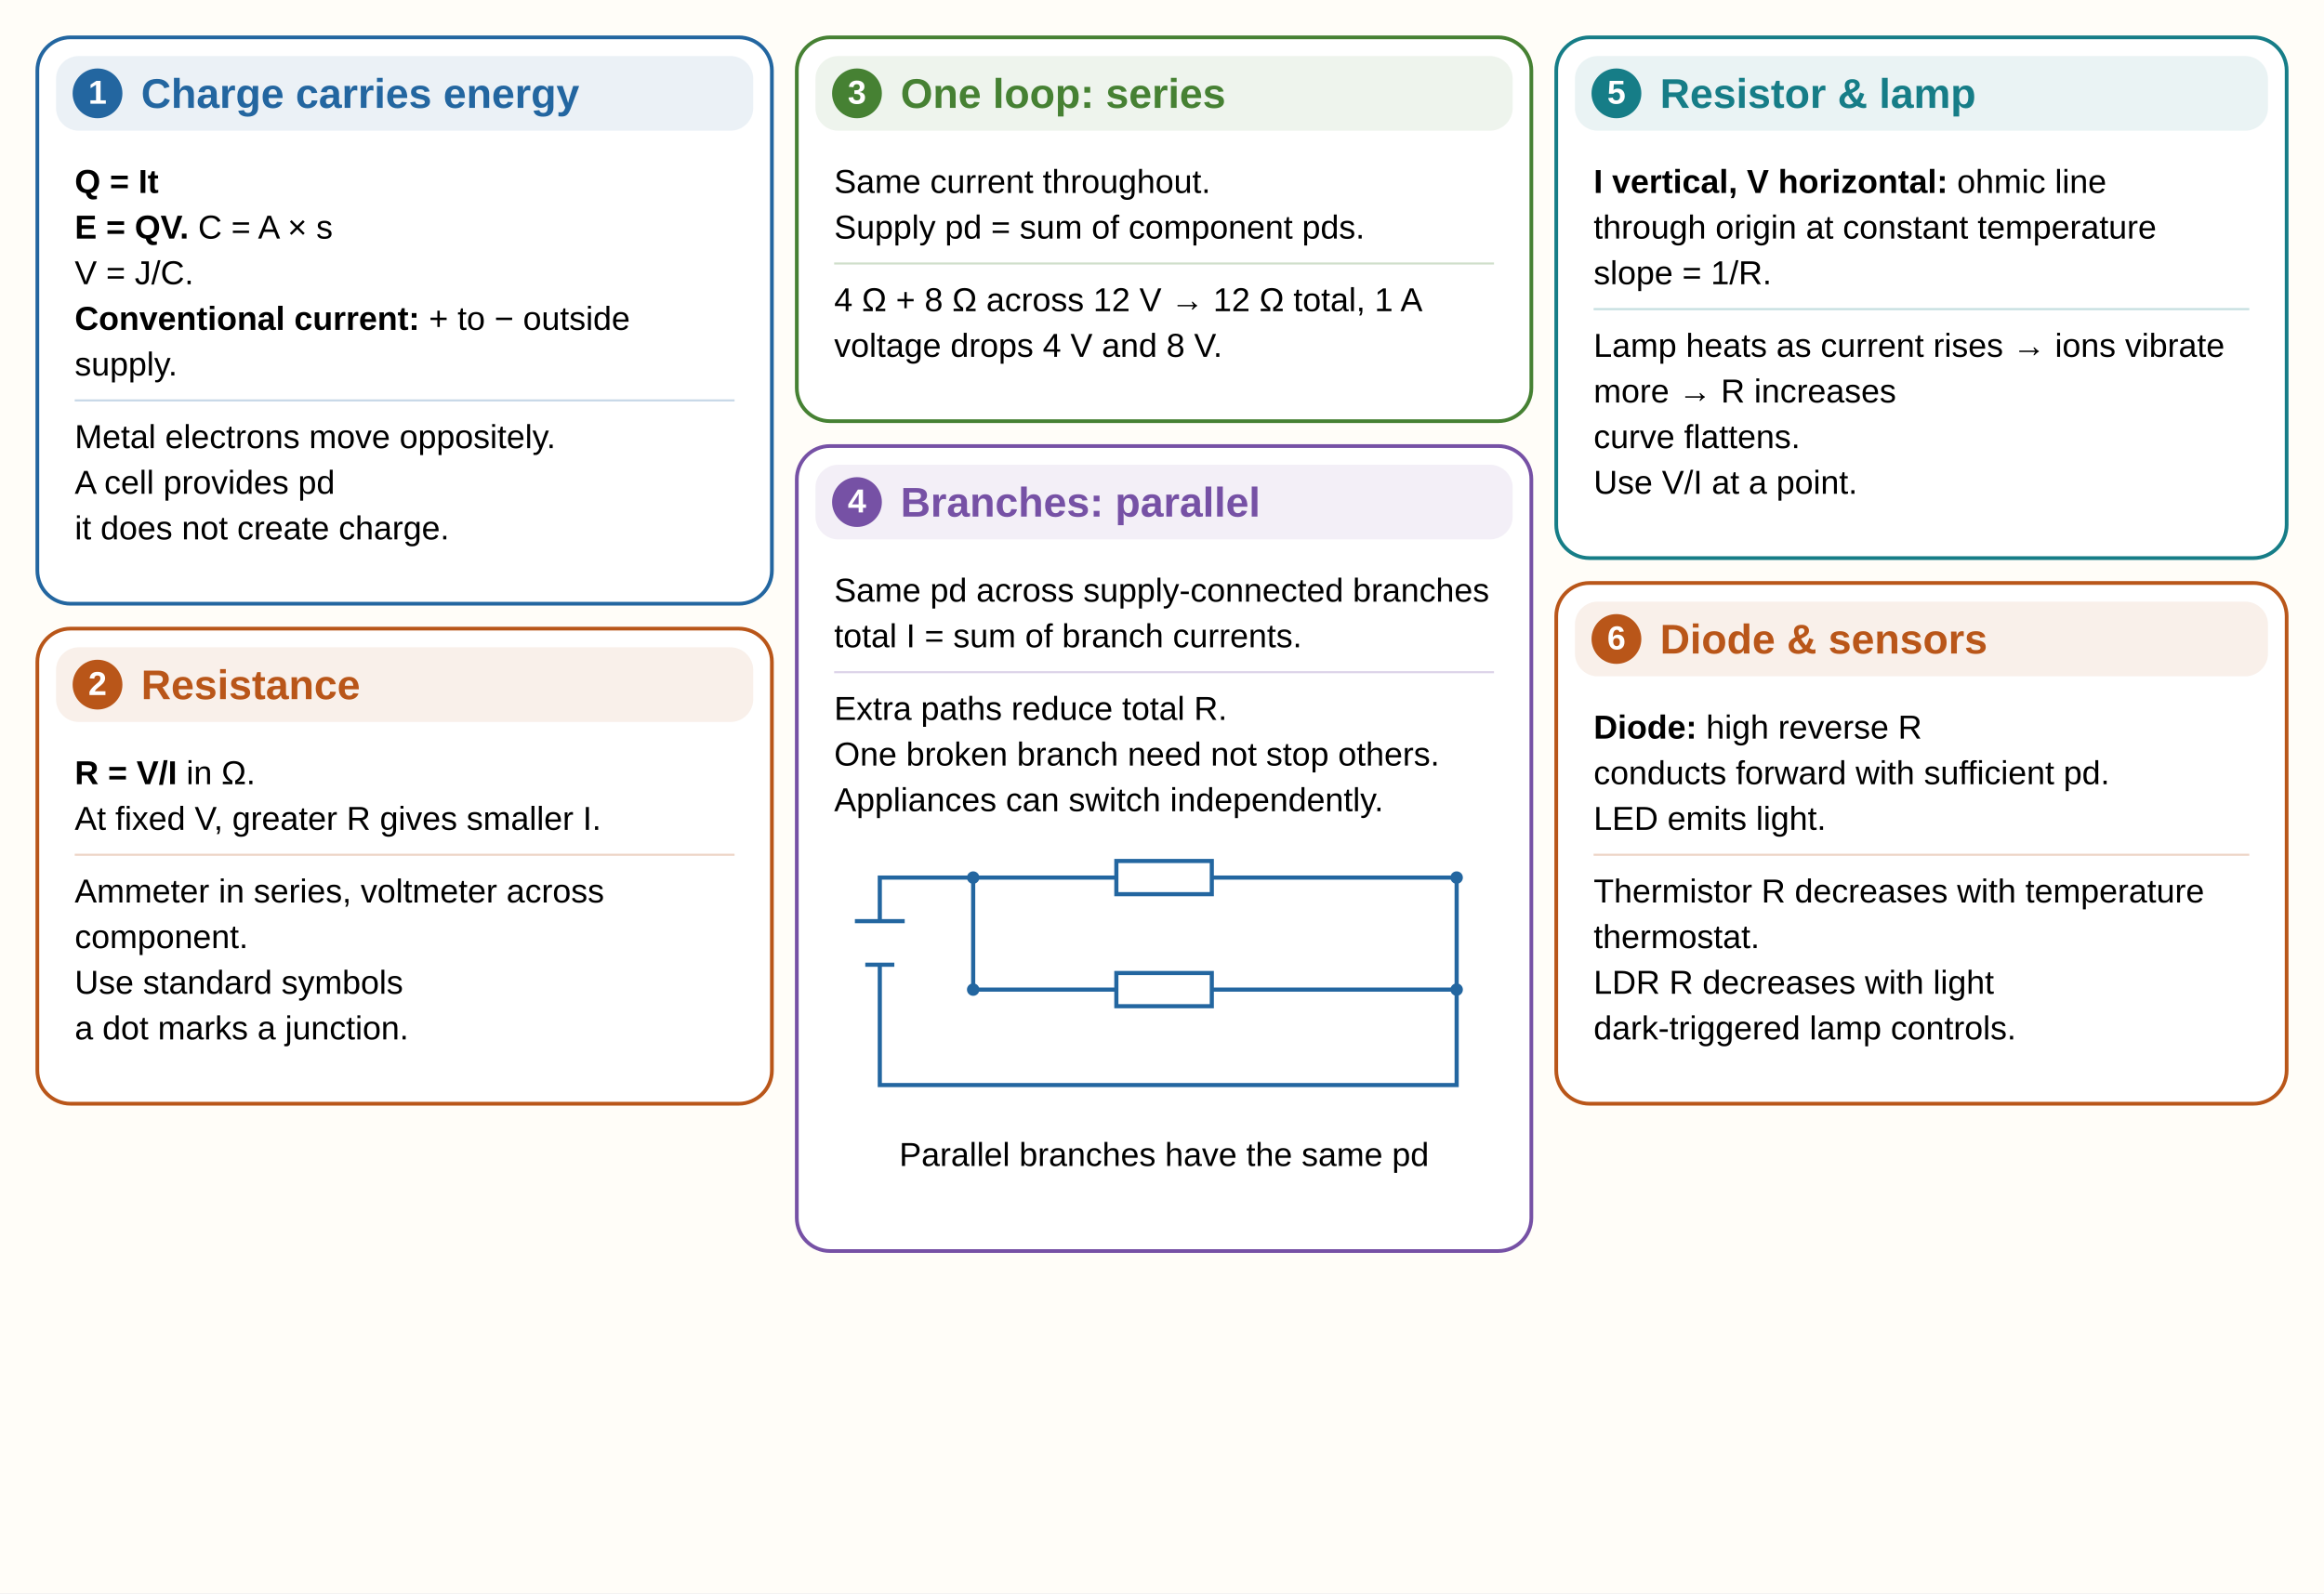
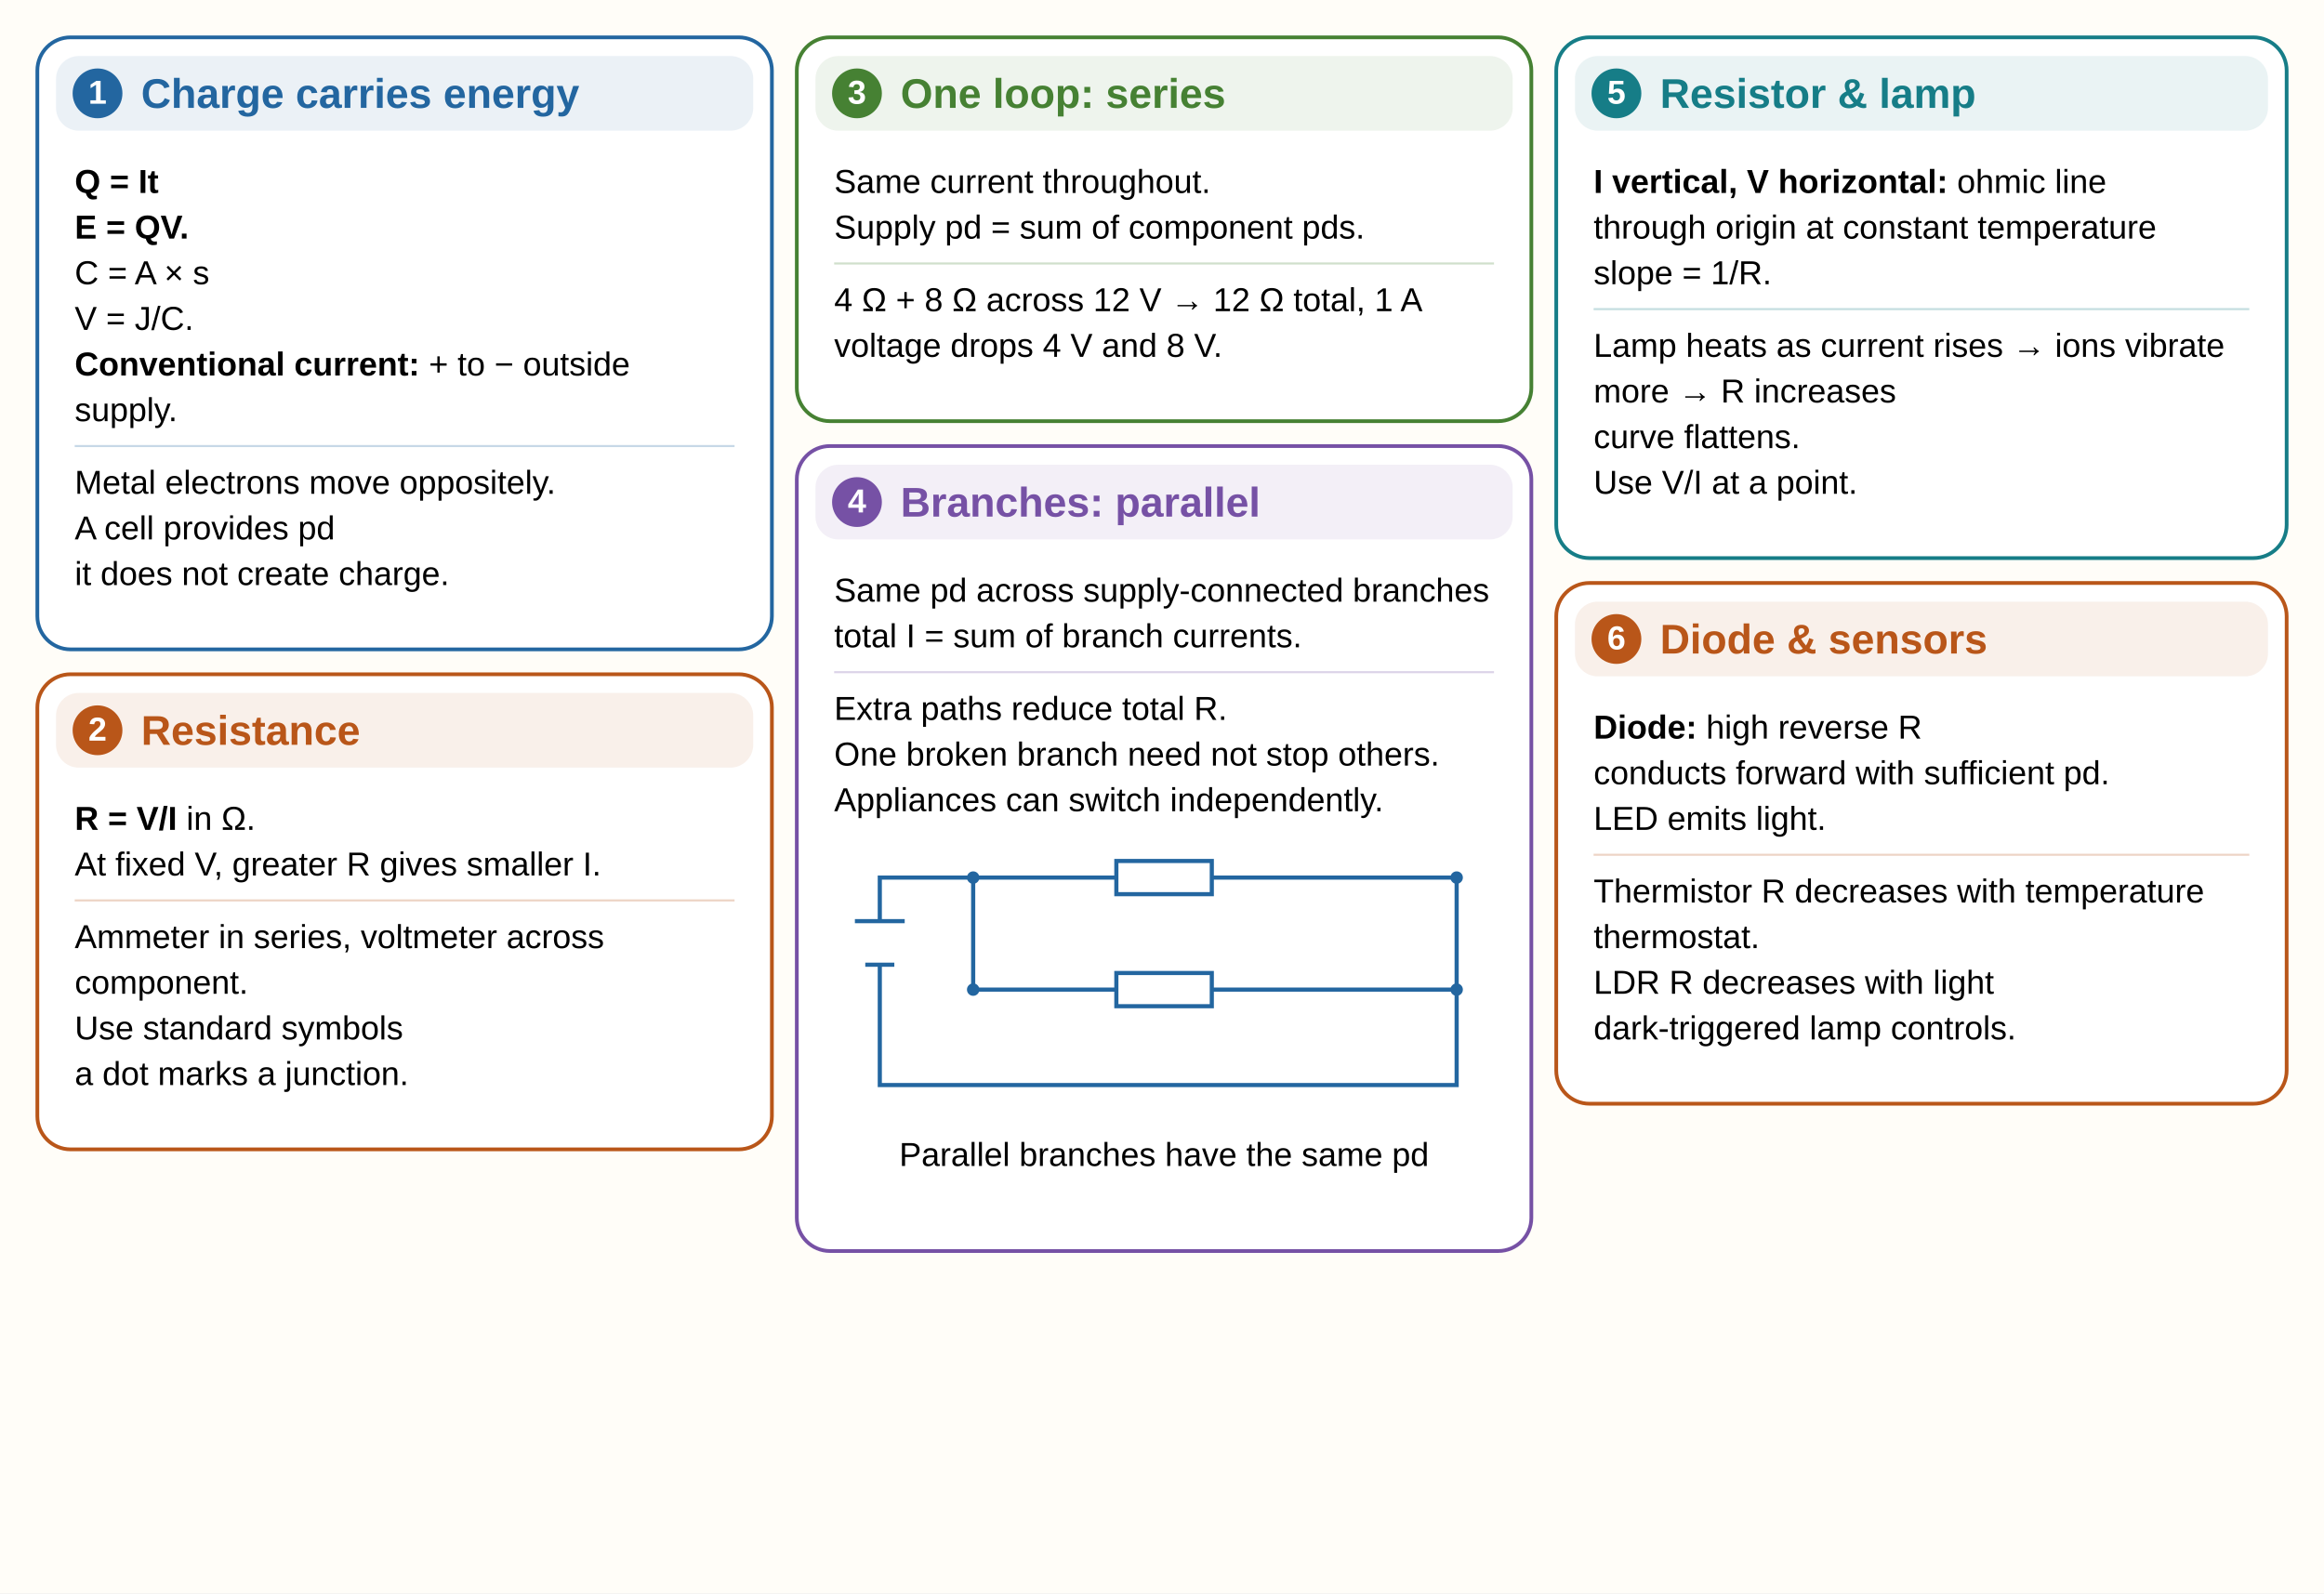
<svg xmlns="http://www.w3.org/2000/svg" width="2400" height="1645.714" viewBox="0 0 1120 768" role="img" aria-labelledby="map-title map-description" data-print-width-mm="277" font-family="Segoe UI,Arial,sans-serif">
  <defs>
    <marker id="arrow-2366a0" viewBox="0 0 10 10" refX="9" refY="5" markerWidth="4" markerHeight="4" orient="auto-start-reverse">
      <path d="M1 1L9 5L1 9" fill="none" stroke="#2366a0" stroke-width="2" stroke-linejoin="round" />
    </marker>
    <marker id="arrow-b95619" viewBox="0 0 10 10" refX="9" refY="5" markerWidth="4" markerHeight="4" orient="auto-start-reverse">
      <path d="M1 1L9 5L1 9" fill="none" stroke="#b95619" stroke-width="2" stroke-linejoin="round" />
    </marker>
    <marker id="arrow-468133" viewBox="0 0 10 10" refX="9" refY="5" markerWidth="4" markerHeight="4" orient="auto-start-reverse">
      <path d="M1 1L9 5L1 9" fill="none" stroke="#468133" stroke-width="2" stroke-linejoin="round" />
    </marker>
    <marker id="arrow-7651a5" viewBox="0 0 10 10" refX="9" refY="5" markerWidth="4" markerHeight="4" orient="auto-start-reverse">
      <path d="M1 1L9 5L1 9" fill="none" stroke="#7651a5" stroke-width="2" stroke-linejoin="round" />
    </marker>
    <marker id="arrow-167d87" viewBox="0 0 10 10" refX="9" refY="5" markerWidth="4" markerHeight="4" orient="auto-start-reverse">
      <path d="M1 1L9 5L1 9" fill="none" stroke="#167d87" stroke-width="2" stroke-linejoin="round" />
    </marker>
    <marker id="arrow-b95619" viewBox="0 0 10 10" refX="9" refY="5" markerWidth="4" markerHeight="4" orient="auto-start-reverse">
      <path d="M1 1L9 5L1 9" fill="none" stroke="#b95619" stroke-width="2" stroke-linejoin="round" />
    </marker>
  </defs>
  <rect width="1120" height="768" fill="#fffdf8" />
-   <g class="map-section" id="section-1" data-source-panel="0" data-bounds="0,0,354,273" transform="translate(18 18)">
-     <rect width="354" height="273" rx="16" fill="white" stroke="#2366a0" stroke-width="1.8" />
+   <g class="map-section" id="section-1" data-source-panel="0" data-bounds="0,0,354,295" transform="translate(18 18)">
+     <rect width="354" height="295" rx="16" fill="white" stroke="#2366a0" stroke-width="1.8" />
    <g class="section-heading">
      <rect x="9" y="9" width="336" height="36" rx="11" fill="#2366a0" opacity=".09" />
      <circle cx="29" cy="27" r="12" fill="#2366a0" />
      <text class="diagram-label" x="29" y="32" font-size="16" fill="white" font-weight="700" text-anchor="middle">1</text>
      <text class="panel-title" x="50" y="34" font-size="20" fill="#2366a0" font-weight="700" text-anchor="start">Charge carries energy</text>
    </g>
    <g class="section-body">
      <text class="body-text" x="18" y="75" font-size="16" fill="#000000" font-weight="400" text-anchor="start">
        <tspan font-weight="700">Q</tspan>
        <tspan font-weight="700">=</tspan>
        <tspan font-weight="700">It</tspan>
      </text>
      <text class="body-text" x="18" y="97" font-size="16" fill="#000000" font-weight="400" text-anchor="start">
        <tspan font-weight="700">E</tspan>
        <tspan font-weight="700">=</tspan>
-         <tspan font-weight="700">QV.</tspan> C = A × s</text>
-       <text class="body-text" x="18" y="119" font-size="16" fill="#000000" font-weight="400" text-anchor="start">V = J/C.</text>
-       <text class="body-text" x="18" y="141" font-size="16" fill="#000000" font-weight="400" text-anchor="start">
+         <tspan font-weight="700">QV.</tspan>
+       </text>
+       <text class="body-text" x="18" y="119" font-size="16" fill="#000000" font-weight="400" text-anchor="start">C = A × s</text>
+       <text class="body-text" x="18" y="141" font-size="16" fill="#000000" font-weight="400" text-anchor="start">V = J/C.</text>
+       <text class="body-text" x="18" y="163" font-size="16" fill="#000000" font-weight="400" text-anchor="start">
        <tspan font-weight="700">Conventional</tspan>
        <tspan font-weight="700">current:</tspan> + to − outside</text>
-       <text class="body-text" x="18" y="163" font-size="16" fill="#000000" font-weight="400" text-anchor="start">supply.</text>
-       <path class="section-divider" d="M18 175H336" stroke="#2366a0" stroke-opacity=".25" stroke-width="1" fill="none" />
-       <text class="body-text" x="18" y="198" font-size="16" fill="#000000" font-weight="400" text-anchor="start">Metal electrons move oppositely.</text>
-       <text class="body-text" x="18" y="220" font-size="16" fill="#000000" font-weight="400" text-anchor="start">A cell provides pd</text>
-       <text class="body-text" x="18" y="242" font-size="16" fill="#000000" font-weight="400" text-anchor="start">it does not create charge.</text>
+       <text class="body-text" x="18" y="185" font-size="16" fill="#000000" font-weight="400" text-anchor="start">supply.</text>
+       <path class="section-divider" d="M18 197H336" stroke="#2366a0" stroke-opacity=".25" stroke-width="1" fill="none" />
+       <text class="body-text" x="18" y="220" font-size="16" fill="#000000" font-weight="400" text-anchor="start">Metal electrons move oppositely.</text>
+       <text class="body-text" x="18" y="242" font-size="16" fill="#000000" font-weight="400" text-anchor="start">A cell provides pd</text>
+       <text class="body-text" x="18" y="264" font-size="16" fill="#000000" font-weight="400" text-anchor="start">it does not create charge.</text>
    </g>
  </g>
-   <g class="map-section" id="section-2" data-source-panel="1" data-bounds="0,0,354,229" transform="translate(18 303)">
+   <g class="map-section" id="section-2" data-source-panel="1" data-bounds="0,0,354,229" transform="translate(18 325)">
    <rect width="354" height="229" rx="16" fill="white" stroke="#b95619" stroke-width="1.8" />
    <g class="section-heading">
      <rect x="9" y="9" width="336" height="36" rx="11" fill="#b95619" opacity=".09" />
      <circle cx="29" cy="27" r="12" fill="#b95619" />
      <text class="diagram-label" x="29" y="32" font-size="16" fill="white" font-weight="700" text-anchor="middle">2</text>
      <text class="panel-title" x="50" y="34" font-size="20" fill="#b95619" font-weight="700" text-anchor="start">Resistance</text>
    </g>
    <g class="section-body">
      <text class="body-text" x="18" y="75" font-size="16" fill="#000000" font-weight="400" text-anchor="start">
        <tspan font-weight="700">R</tspan>
        <tspan font-weight="700">=</tspan>
        <tspan font-weight="700">V/I</tspan> in Ω.</text>
      <text class="body-text" x="18" y="97" font-size="16" fill="#000000" font-weight="400" text-anchor="start">At fixed V, greater R gives smaller I.</text>
      <path class="section-divider" d="M18 109H336" stroke="#b95619" stroke-opacity=".25" stroke-width="1" fill="none" />
      <text class="body-text" x="18" y="132" font-size="16" fill="#000000" font-weight="400" text-anchor="start">Ammeter in series, voltmeter across</text>
      <text class="body-text" x="18" y="154" font-size="16" fill="#000000" font-weight="400" text-anchor="start">component.</text>
      <text class="body-text" x="18" y="176" font-size="16" fill="#000000" font-weight="400" text-anchor="start">Use standard symbols</text>
      <text class="body-text" x="18" y="198" font-size="16" fill="#000000" font-weight="400" text-anchor="start">a dot marks a junction.</text>
    </g>
  </g>
  <g class="map-section" id="section-3" data-source-panel="2" data-bounds="0,0,354,185" transform="translate(384 18)">
    <rect width="354" height="185" rx="16" fill="white" stroke="#468133" stroke-width="1.8" />
    <g class="section-heading">
      <rect x="9" y="9" width="336" height="36" rx="11" fill="#468133" opacity=".09" />
      <circle cx="29" cy="27" r="12" fill="#468133" />
      <text class="diagram-label" x="29" y="32" font-size="16" fill="white" font-weight="700" text-anchor="middle">3</text>
      <text class="panel-title" x="50" y="34" font-size="20" fill="#468133" font-weight="700" text-anchor="start">One loop: series</text>
    </g>
    <g class="section-body">
      <text class="body-text" x="18" y="75" font-size="16" fill="#000000" font-weight="400" text-anchor="start">Same current throughout.</text>
      <text class="body-text" x="18" y="97" font-size="16" fill="#000000" font-weight="400" text-anchor="start">Supply pd = sum of component pds.</text>
      <path class="section-divider" d="M18 109H336" stroke="#468133" stroke-opacity=".25" stroke-width="1" fill="none" />
      <text class="body-text" x="18" y="132" font-size="16" fill="#000000" font-weight="400" text-anchor="start">4 Ω + 8 Ω across 12 V → 12 Ω total, 1 A</text>
      <text class="body-text" x="18" y="154" font-size="16" fill="#000000" font-weight="400" text-anchor="start">voltage drops 4 V and 8 V.</text>
    </g>
  </g>
  <g class="map-section" id="section-4" data-source-panel="3" data-bounds="0,0,354,388" transform="translate(384 215)">
    <rect width="354" height="388" rx="16" fill="white" stroke="#7651a5" stroke-width="1.8" />
    <g class="section-heading">
      <rect x="9" y="9" width="336" height="36" rx="11" fill="#7651a5" opacity=".09" />
      <circle cx="29" cy="27" r="12" fill="#7651a5" />
      <text class="diagram-label" x="29" y="32" font-size="16" fill="white" font-weight="700" text-anchor="middle">4</text>
      <text class="panel-title" x="50" y="34" font-size="20" fill="#7651a5" font-weight="700" text-anchor="start">Branches: parallel</text>
    </g>
    <g class="section-body">
      <text class="body-text" x="18" y="75" font-size="16" fill="#000000" font-weight="400" text-anchor="start">Same pd across supply-connected branches</text>
      <text class="body-text" x="18" y="97" font-size="16" fill="#000000" font-weight="400" text-anchor="start">total I = sum of branch currents.</text>
      <path class="section-divider" d="M18 109H336" stroke="#7651a5" stroke-opacity=".25" stroke-width="1" fill="none" />
      <text class="body-text" x="18" y="132" font-size="16" fill="#000000" font-weight="400" text-anchor="start">Extra paths reduce total R.</text>
      <text class="body-text" x="18" y="154" font-size="16" fill="#000000" font-weight="400" text-anchor="start">One broken branch need not stop others.</text>
      <text class="body-text" x="18" y="176" font-size="16" fill="#000000" font-weight="400" text-anchor="start">Appliances can switch independently.</text>
      <g transform="translate(18 194)">
        <g class="concept-illustration">
          <path d="M22 35V14H67M22 56V114H300V14H182.0M67 14H136.0M67 14V68H136.0M182.0 68H300M10 35H34M15 56H29" fill="none" stroke="#2366a0" stroke-width="2" />
          <rect x="136.0" y="6" width="46" height="16" fill="white" stroke="#2366a0" stroke-width="2" />
          <rect x="136.0" y="60" width="46" height="16" fill="white" stroke="#2366a0" stroke-width="2" />
          <circle cx="67" cy="14" r="3" fill="#2366a0" />
          <circle cx="67" cy="68" r="3" fill="#2366a0" />
          <circle cx="300" cy="14" r="3" fill="#2366a0" />
          <circle cx="300" cy="68" r="3" fill="#2366a0" />
          <text class="diagram-label" x="159.0" y="153" font-size="16" fill="#000000" text-anchor="middle">Parallel branches have the same pd</text>
        </g>
      </g>
    </g>
  </g>
  <g class="map-section" id="section-5" data-source-panel="4" data-bounds="0,0,352,251" transform="translate(750 18)">
    <rect width="352" height="251" rx="16" fill="white" stroke="#167d87" stroke-width="1.8" />
    <g class="section-heading">
      <rect x="9" y="9" width="334" height="36" rx="11" fill="#167d87" opacity=".09" />
      <circle cx="29" cy="27" r="12" fill="#167d87" />
      <text class="diagram-label" x="29" y="32" font-size="16" fill="white" font-weight="700" text-anchor="middle">5</text>
      <text class="panel-title" x="50" y="34" font-size="20" fill="#167d87" font-weight="700" text-anchor="start">Resistor &amp; lamp</text>
    </g>
    <g class="section-body">
      <text class="body-text" x="18" y="75" font-size="16" fill="#000000" font-weight="400" text-anchor="start">
        <tspan font-weight="700">I</tspan>
        <tspan font-weight="700">vertical,</tspan>
        <tspan font-weight="700">V</tspan>
        <tspan font-weight="700">horizontal:</tspan> ohmic line</text>
      <text class="body-text" x="18" y="97" font-size="16" fill="#000000" font-weight="400" text-anchor="start">through origin at constant temperature</text>
      <text class="body-text" x="18" y="119" font-size="16" fill="#000000" font-weight="400" text-anchor="start">slope = 1/R.</text>
      <path class="section-divider" d="M18 131H334" stroke="#167d87" stroke-opacity=".25" stroke-width="1" fill="none" />
      <text class="body-text" x="18" y="154" font-size="16" fill="#000000" font-weight="400" text-anchor="start">Lamp heats as current rises → ions vibrate</text>
      <text class="body-text" x="18" y="176" font-size="16" fill="#000000" font-weight="400" text-anchor="start">more → R increases</text>
      <text class="body-text" x="18" y="198" font-size="16" fill="#000000" font-weight="400" text-anchor="start">curve flattens.</text>
      <text class="body-text" x="18" y="220" font-size="16" fill="#000000" font-weight="400" text-anchor="start">Use V/I at a point.</text>
    </g>
  </g>
  <g class="map-section" id="section-6" data-source-panel="5" data-bounds="0,0,352,251" transform="translate(750 281)">
    <rect width="352" height="251" rx="16" fill="white" stroke="#b95619" stroke-width="1.8" />
    <g class="section-heading">
      <rect x="9" y="9" width="334" height="36" rx="11" fill="#b95619" opacity=".09" />
      <circle cx="29" cy="27" r="12" fill="#b95619" />
      <text class="diagram-label" x="29" y="32" font-size="16" fill="white" font-weight="700" text-anchor="middle">6</text>
      <text class="panel-title" x="50" y="34" font-size="20" fill="#b95619" font-weight="700" text-anchor="start">Diode &amp; sensors</text>
    </g>
    <g class="section-body">
      <text class="body-text" x="18" y="75" font-size="16" fill="#000000" font-weight="400" text-anchor="start">
        <tspan font-weight="700">Diode:</tspan> high reverse R</text>
      <text class="body-text" x="18" y="97" font-size="16" fill="#000000" font-weight="400" text-anchor="start">conducts forward with sufficient pd.</text>
      <text class="body-text" x="18" y="119" font-size="16" fill="#000000" font-weight="400" text-anchor="start">LED emits light.</text>
      <path class="section-divider" d="M18 131H334" stroke="#b95619" stroke-opacity=".25" stroke-width="1" fill="none" />
      <text class="body-text" x="18" y="154" font-size="16" fill="#000000" font-weight="400" text-anchor="start">Thermistor R decreases with temperature</text>
      <text class="body-text" x="18" y="176" font-size="16" fill="#000000" font-weight="400" text-anchor="start">thermostat.</text>
      <text class="body-text" x="18" y="198" font-size="16" fill="#000000" font-weight="400" text-anchor="start">LDR R decreases with light</text>
      <text class="body-text" x="18" y="220" font-size="16" fill="#000000" font-weight="400" text-anchor="start">dark-triggered lamp controls.</text>
    </g>
  </g>
</svg>
